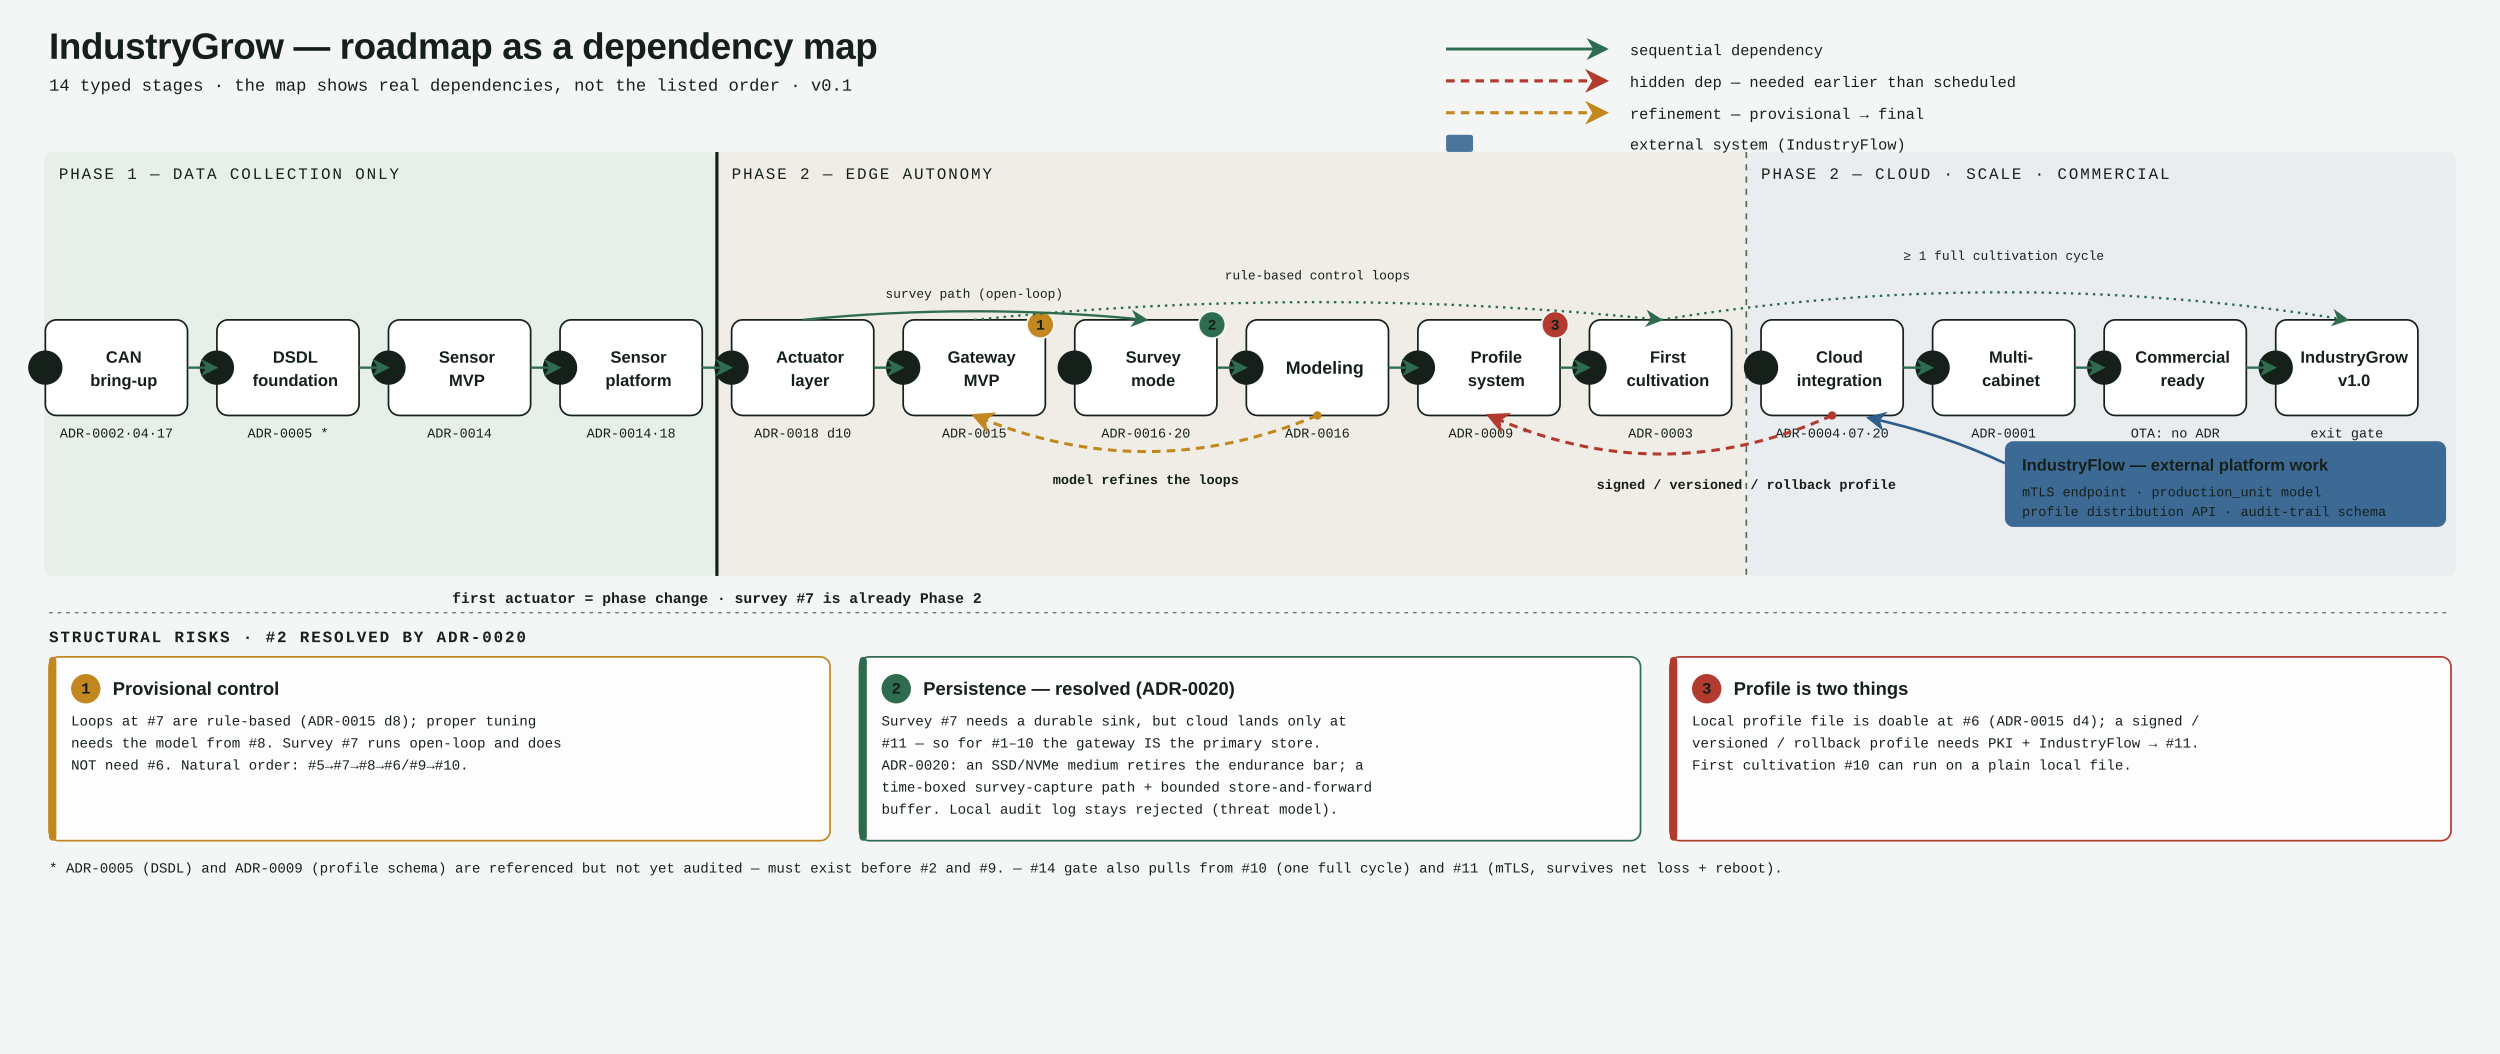
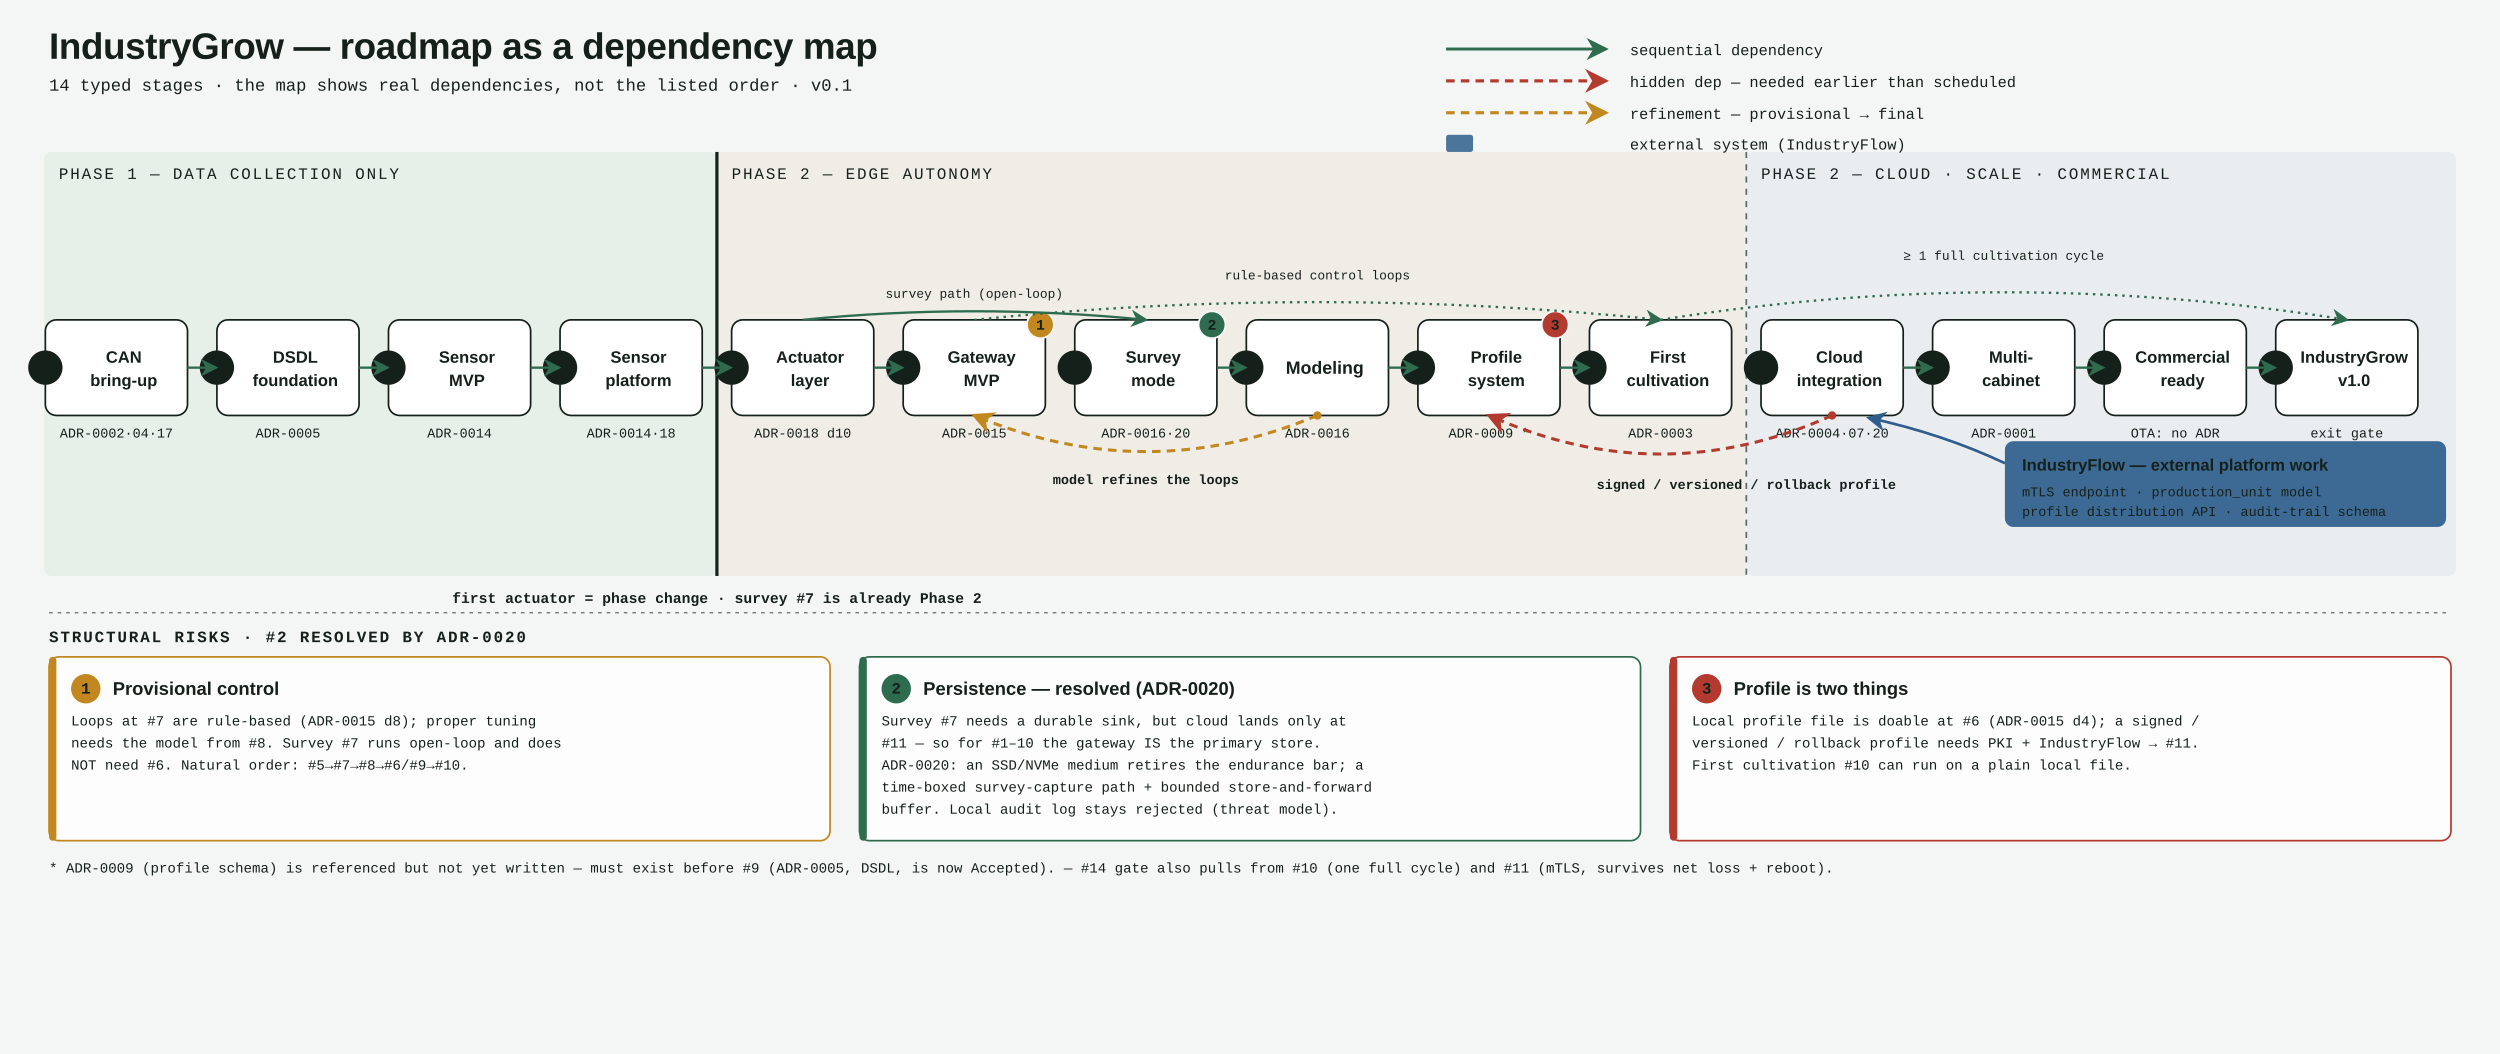
<svg xmlns="http://www.w3.org/2000/svg" viewBox="0 0 2040 860" font-family="Helvetica Neue, Arial, sans-serif">
  <defs>
    <marker id="ah-g" viewBox="0 0 10 10" refX="8.5" refY="5" markerWidth="7.5" markerHeight="7.5" orient="auto-start-reverse">
      <path d="M0,0 L10,5 L0,10 L3,5 Z" fill="#2E6B4F" />
    </marker>
    <marker id="ah-r" viewBox="0 0 10 10" refX="8.5" refY="5" markerWidth="7.5" markerHeight="7.5" orient="auto-start-reverse">
      <path d="M0,0 L10,5 L0,10 L3,5 Z" fill="#B23A2E" />
    </marker>
    <marker id="ah-a" viewBox="0 0 10 10" refX="8.5" refY="5" markerWidth="7.5" markerHeight="7.5" orient="auto-start-reverse">
      <path d="M0,0 L10,5 L0,10 L3,5 Z" fill="#C2871F" />
    </marker>
    <marker id="ah-b" viewBox="0 0 10 10" refX="8.5" refY="5" markerWidth="7.5" markerHeight="7.5" orient="auto-start-reverse">
      <path d="M0,0 L10,5 L0,10 L3,5 Z" fill="#2F5E8C" />
    </marker>
    <marker id="ah-k" viewBox="0 0 10 10" refX="8.5" refY="5" markerWidth="7.5" markerHeight="7.5" orient="auto-start-reverse">
      <path d="M0,0 L10,5 L0,10 L3,5 Z" fill="#5B6B63" />
    </marker>
  </defs>
  <style>.disp{font-weight:700}.mono{font-family:ui-monospace,SFMono-Regular,Menlo,Consolas,"Liberation Mono",monospace}text{fill:#16201B}</style>
  <rect x="0" y="0" width="2040" height="860" fill="#F4F6F5" />
  <rect x="36" y="124" width="549" height="346" fill="#E6EFE8" rx="6" />
  <rect x="585" y="124" width="840" height="346" fill="#EFEDE6" />
  <rect x="1425" y="124" width="579" height="346" fill="#EAEDF0" rx="6" />
  <text class="mono" x="48" y="146" font-size="13" letter-spacing="1.5" fill="#5B6B63">PHASE 1 — DATA COLLECTION ONLY</text>
  <text class="mono" x="597" y="146" font-size="13" letter-spacing="1.5" fill="#5B6B63">PHASE 2 — EDGE AUTONOMY</text>
  <text class="mono" x="1437" y="146" font-size="13" letter-spacing="1.5" fill="#5B6B63">PHASE 2 — CLOUD · SCALE · COMMERCIAL</text>
  <line x1="585" y1="124" x2="585" y2="470" stroke="#16201B" stroke-width="2.6" />
  <text class="mono disp" x="585" y="492" font-size="12" text-anchor="middle" fill="#16201B">first actuator = phase change · survey #7 is already Phase 2</text>
  <line x1="1425" y1="124" x2="1425" y2="470" stroke="#5B6B63" stroke-width="1.4" stroke-dasharray="5 5" />
  <text class="disp" x="40" y="48" font-size="30" letter-spacing="-0.3">IndustryGrow — roadmap as a dependency map</text>
  <text class="mono" x="40" y="74" font-size="14" fill="#5B6B63">14 typed stages · the map shows real dependencies, not the listed order · v0.1</text>
  <line x1="1180" y1="40" x2="1310" y2="40" stroke="#2E6B4F" stroke-width="2.4" marker-end="url(#ah-g)" />
  <text class="mono" x="1330" y="45" font-size="12.5">sequential dependency</text>
  <line x1="1180" y1="66" x2="1310" y2="66" stroke="#B23A2E" stroke-width="2.6" stroke-dasharray="7 5" marker-end="url(#ah-r)" />
  <text class="mono" x="1330" y="71" font-size="12.5">hidden dep — needed earlier than scheduled</text>
  <line x1="1180" y1="92" x2="1310" y2="92" stroke="#C2871F" stroke-width="2.6" stroke-dasharray="7 5" marker-end="url(#ah-a)" />
  <text class="mono" x="1330" y="97" font-size="12.5">refinement — provisional → final</text>
  <rect x="1180" y="110" width="22" height="14" fill="#2F5E8C" opacity="0.85" rx="2" />
  <text class="mono" x="1330" y="122" font-size="12.5">external system (IndustryFlow)</text>
  <rect x="37" y="261" width="116" height="78" rx="9" fill="#FFFFFF" stroke="#16201B" stroke-width="1.4" />
  <circle cx="37" cy="300" r="14" fill="#16201B" />
  <text class="mono disp" x="37" y="304" font-size="13" text-anchor="middle" fill="#F4F6F5">1</text>
  <text class="disp" x="101" y="296" font-size="13.5" text-anchor="middle">CAN</text>
  <text class="disp" x="101" y="315" font-size="13.5" text-anchor="middle">bring-up</text>
  <text class="mono" x="95" y="357" font-size="11" text-anchor="middle" fill="#5B6B63">ADR-0002·04·17</text>
  <rect x="177" y="261" width="116" height="78" rx="9" fill="#FFFFFF" stroke="#16201B" stroke-width="1.4" />
  <circle cx="177" cy="300" r="14" fill="#16201B" />
  <text class="mono disp" x="177" y="304" font-size="13" text-anchor="middle" fill="#F4F6F5">2</text>
  <text class="disp" x="241" y="296" font-size="13.5" text-anchor="middle">DSDL</text>
  <text class="disp" x="241" y="315" font-size="13.5" text-anchor="middle">foundation</text>
-   <text class="mono" x="235" y="357" font-size="11" text-anchor="middle" fill="#5B6B63">ADR-0005 *</text>
+   <text class="mono" x="235" y="357" font-size="11" text-anchor="middle" fill="#5B6B63">ADR-0005</text>
  <rect x="317" y="261" width="116" height="78" rx="9" fill="#FFFFFF" stroke="#16201B" stroke-width="1.4" />
  <circle cx="317" cy="300" r="14" fill="#16201B" />
  <text class="mono disp" x="317" y="304" font-size="13" text-anchor="middle" fill="#F4F6F5">3</text>
  <text class="disp" x="381" y="296" font-size="13.5" text-anchor="middle">Sensor</text>
  <text class="disp" x="381" y="315" font-size="13.5" text-anchor="middle">MVP</text>
  <text class="mono" x="375" y="357" font-size="11" text-anchor="middle" fill="#5B6B63">ADR-0014</text>
  <rect x="457" y="261" width="116" height="78" rx="9" fill="#FFFFFF" stroke="#16201B" stroke-width="1.4" />
  <circle cx="457" cy="300" r="14" fill="#16201B" />
  <text class="mono disp" x="457" y="304" font-size="13" text-anchor="middle" fill="#F4F6F5">4</text>
  <text class="disp" x="521" y="296" font-size="13.5" text-anchor="middle">Sensor</text>
  <text class="disp" x="521" y="315" font-size="13.5" text-anchor="middle">platform</text>
  <text class="mono" x="515" y="357" font-size="11" text-anchor="middle" fill="#5B6B63">ADR-0014·18</text>
  <rect x="597" y="261" width="116" height="78" rx="9" fill="#FFFFFF" stroke="#16201B" stroke-width="1.4" />
  <circle cx="597" cy="300" r="14" fill="#16201B" />
  <text class="mono disp" x="597" y="304" font-size="13" text-anchor="middle" fill="#F4F6F5">5</text>
  <text class="disp" x="661" y="296" font-size="13.5" text-anchor="middle">Actuator</text>
  <text class="disp" x="661" y="315" font-size="13.5" text-anchor="middle">layer</text>
  <text class="mono" x="655" y="357" font-size="11" text-anchor="middle" fill="#5B6B63">ADR-0018 d10</text>
  <rect x="737" y="261" width="116" height="78" rx="9" fill="#FFFFFF" stroke="#16201B" stroke-width="1.4" />
  <circle cx="737" cy="300" r="14" fill="#16201B" />
  <text class="mono disp" x="737" y="304" font-size="13" text-anchor="middle" fill="#F4F6F5">6</text>
  <text class="disp" x="801" y="296" font-size="13.5" text-anchor="middle">Gateway</text>
  <text class="disp" x="801" y="315" font-size="13.5" text-anchor="middle">MVP</text>
  <text class="mono" x="795" y="357" font-size="11" text-anchor="middle" fill="#5B6B63">ADR-0015</text>
  <circle cx="849" cy="265" r="11" fill="#C2871F" stroke="#F4F6F5" stroke-width="1.5" />
  <text class="mono disp" x="849" y="269" font-size="12" text-anchor="middle" fill="#fff">1</text>
  <rect x="877" y="261" width="116" height="78" rx="9" fill="#FFFFFF" stroke="#16201B" stroke-width="1.4" />
  <circle cx="877" cy="300" r="14" fill="#16201B" />
  <text class="mono disp" x="877" y="304" font-size="13" text-anchor="middle" fill="#F4F6F5">7</text>
  <text class="disp" x="941" y="296" font-size="13.5" text-anchor="middle">Survey</text>
  <text class="disp" x="941" y="315" font-size="13.5" text-anchor="middle">mode</text>
  <text class="mono" x="935" y="357" font-size="11" text-anchor="middle" fill="#5B6B63">ADR-0016·20</text>
  <circle cx="989" cy="265" r="11" fill="#2E6B4F" stroke="#F4F6F5" stroke-width="1.5" />
  <text class="mono disp" x="989" y="269" font-size="12" text-anchor="middle" fill="#fff">2</text>
  <rect x="1017" y="261" width="116" height="78" rx="9" fill="#FFFFFF" stroke="#16201B" stroke-width="1.4" />
  <circle cx="1017" cy="300" r="14" fill="#16201B" />
  <text class="mono disp" x="1017" y="304" font-size="13" text-anchor="middle" fill="#F4F6F5">8</text>
  <text class="disp" x="1081" y="305" font-size="14.5" text-anchor="middle">Modeling</text>
  <text class="mono" x="1075" y="357" font-size="11" text-anchor="middle" fill="#5B6B63">ADR-0016</text>
  <rect x="1157" y="261" width="116" height="78" rx="9" fill="#FFFFFF" stroke="#16201B" stroke-width="1.4" />
  <circle cx="1157" cy="300" r="14" fill="#16201B" />
  <text class="mono disp" x="1157" y="304" font-size="13" text-anchor="middle" fill="#F4F6F5">9</text>
  <text class="disp" x="1221" y="296" font-size="13.5" text-anchor="middle">Profile</text>
  <text class="disp" x="1221" y="315" font-size="13.5" text-anchor="middle">system</text>
  <text class="mono" x="1215" y="357" font-size="11" text-anchor="middle" fill="#5B6B63">ADR-0009 *</text>
  <circle cx="1269" cy="265" r="11" fill="#B23A2E" stroke="#F4F6F5" stroke-width="1.5" />
  <text class="mono disp" x="1269" y="269" font-size="12" text-anchor="middle" fill="#fff">3</text>
  <rect x="1297" y="261" width="116" height="78" rx="9" fill="#FFFFFF" stroke="#16201B" stroke-width="1.4" />
  <circle cx="1297" cy="300" r="14" fill="#16201B" />
  <text class="mono disp" x="1297" y="304" font-size="13" text-anchor="middle" fill="#F4F6F5">10</text>
  <text class="disp" x="1361" y="296" font-size="13.5" text-anchor="middle">First</text>
  <text class="disp" x="1361" y="315" font-size="13.5" text-anchor="middle">cultivation</text>
  <text class="mono" x="1355" y="357" font-size="11" text-anchor="middle" fill="#5B6B63">ADR-0003</text>
  <rect x="1437" y="261" width="116" height="78" rx="9" fill="#FFFFFF" stroke="#16201B" stroke-width="1.4" />
  <circle cx="1437" cy="300" r="14" fill="#16201B" />
  <text class="mono disp" x="1437" y="304" font-size="13" text-anchor="middle" fill="#F4F6F5">11</text>
  <text class="disp" x="1501" y="296" font-size="13.5" text-anchor="middle">Cloud</text>
  <text class="disp" x="1501" y="315" font-size="13.5" text-anchor="middle">integration</text>
  <text class="mono" x="1495" y="357" font-size="11" text-anchor="middle" fill="#5B6B63">ADR-0004·07·20</text>
  <rect x="1577" y="261" width="116" height="78" rx="9" fill="#FFFFFF" stroke="#16201B" stroke-width="1.4" />
  <circle cx="1577" cy="300" r="14" fill="#16201B" />
  <text class="mono disp" x="1577" y="304" font-size="13" text-anchor="middle" fill="#F4F6F5">12</text>
  <text class="disp" x="1641" y="296" font-size="13.5" text-anchor="middle">Multi-</text>
  <text class="disp" x="1641" y="315" font-size="13.5" text-anchor="middle">cabinet</text>
  <text class="mono" x="1635" y="357" font-size="11" text-anchor="middle" fill="#5B6B63">ADR-0001</text>
  <rect x="1717" y="261" width="116" height="78" rx="9" fill="#FFFFFF" stroke="#16201B" stroke-width="1.4" />
  <circle cx="1717" cy="300" r="14" fill="#16201B" />
  <text class="mono disp" x="1717" y="304" font-size="13" text-anchor="middle" fill="#F4F6F5">13</text>
  <text class="disp" x="1781" y="296" font-size="13.5" text-anchor="middle">Commercial</text>
  <text class="disp" x="1781" y="315" font-size="13.5" text-anchor="middle">ready</text>
  <text class="mono" x="1775" y="357" font-size="11" text-anchor="middle" fill="#5B6B63">OTA: no ADR</text>
  <rect x="1857" y="261" width="116" height="78" rx="9" fill="#FFFFFF" stroke="#16201B" stroke-width="1.4" />
  <circle cx="1857" cy="300" r="14" fill="#16201B" />
  <text class="mono disp" x="1857" y="304" font-size="13" text-anchor="middle" fill="#F4F6F5">14</text>
  <text class="disp" x="1921" y="296" font-size="13.5" text-anchor="middle">IndustryGrow</text>
  <text class="disp" x="1921" y="315" font-size="13.5" text-anchor="middle">v1.0</text>
  <text class="mono" x="1915" y="357" font-size="11" text-anchor="middle" fill="#5B6B63">exit gate</text>
  <line x1="153" y1="300" x2="176" y2="300" stroke="#2E6B4F" stroke-width="1.9" marker-end="url(#ah-g)" />
  <line x1="293" y1="300" x2="316" y2="300" stroke="#2E6B4F" stroke-width="1.9" marker-end="url(#ah-g)" />
  <line x1="433" y1="300" x2="456" y2="300" stroke="#2E6B4F" stroke-width="1.9" marker-end="url(#ah-g)" />
  <line x1="573" y1="300" x2="596" y2="300" stroke="#2E6B4F" stroke-width="1.9" marker-end="url(#ah-g)" />
  <line x1="713" y1="300" x2="736" y2="300" stroke="#2E6B4F" stroke-width="1.9" marker-end="url(#ah-g)" />
  <line x1="993" y1="300" x2="1016" y2="300" stroke="#2E6B4F" stroke-width="1.9" marker-end="url(#ah-g)" />
  <line x1="1133" y1="300" x2="1156" y2="300" stroke="#2E6B4F" stroke-width="1.9" marker-end="url(#ah-g)" />
  <line x1="1273" y1="300" x2="1296" y2="300" stroke="#2E6B4F" stroke-width="1.9" marker-end="url(#ah-g)" />
  <line x1="1553" y1="300" x2="1576" y2="300" stroke="#2E6B4F" stroke-width="1.9" marker-end="url(#ah-g)" />
  <line x1="1693" y1="300" x2="1716" y2="300" stroke="#2E6B4F" stroke-width="1.9" marker-end="url(#ah-g)" />
  <line x1="1833" y1="300" x2="1856" y2="300" stroke="#2E6B4F" stroke-width="1.9" marker-end="url(#ah-g)" />
  <path d="M 655 261 Q 795.0 247 935 261" fill="none" stroke="#2E6B4F" stroke-width="1.9" marker-end="url(#ah-g)" />
  <text class="mono" x="795.0" y="243" font-size="10.5" text-anchor="middle" fill="#2E6B4F">survey path (open-loop)</text>
  <path d="M 795 261 Q 1075.0 232 1355 261" fill="none" stroke="#2E6B4F" stroke-width="1.9" stroke-dasharray="2 4" marker-end="url(#ah-g)" />
  <text class="mono" x="1075.0" y="228" font-size="10.5" text-anchor="middle" fill="#2E6B4F">rule-based control loops</text>
  <path d="M 1355 261 Q 1635.0 216 1915 261" fill="none" stroke="#2E6B4F" stroke-width="1.9" stroke-dasharray="2 4" marker-end="url(#ah-g)" />
  <text class="mono" x="1635.0" y="212" font-size="10.5" text-anchor="middle" fill="#2E6B4F">≥ 1 full cultivation cycle</text>
  <circle cx="1495" cy="339" r="3.4" fill="#B23A2E" />
  <path d="M 1495 339 Q 1355.0 402 1215 339" fill="none" stroke="#B23A2E" stroke-width="2.5" stroke-dasharray="7 5" marker-end="url(#ah-r)" />
  <text class="mono disp" x="1425.0" y="399" font-size="11" text-anchor="middle" fill="#B23A2E">signed / versioned / rollback profile</text>
  <circle cx="1075" cy="339" r="3.4" fill="#C2871F" />
  <path d="M 1075 339 Q 935.0 398 795 339" fill="none" stroke="#C2871F" stroke-width="2.5" stroke-dasharray="7 5" marker-end="url(#ah-a)" />
  <text class="mono disp" x="935.0" y="395" font-size="11" text-anchor="middle" fill="#C2871F">model refines the loops</text>
  <rect x="1636" y="360" width="360" height="70" rx="7" fill="#2F5E8C" opacity="0.92" />
  <text class="disp" x="1650" y="384" font-size="13.5" fill="#fff">IndustryFlow — external platform work</text>
  <text class="mono" x="1650" y="405" font-size="11" fill="#EAF0F6">mTLS endpoint · production_unit model</text>
  <text class="mono" x="1650" y="421" font-size="11" fill="#EAF0F6">profile distribution API · audit-trail schema</text>
  <path d="M 1636 378 Q 1585 354 1525 341" fill="none" stroke="#2F5E8C" stroke-width="2.2" marker-end="url(#ah-b)" />
  <line x1="40" y1="500" x2="2000" y2="500" stroke="#5B6B63" stroke-width="1" stroke-dasharray="3 4" />
  <text class="mono disp" x="40" y="524" font-size="13" letter-spacing="1.5" fill="#16201B">STRUCTURAL RISKS  ·  #2 RESOLVED BY ADR-0020</text>
  <rect x="40.0" y="536" width="637.333" height="150" rx="8" fill="#FCFDFC" stroke="#C2871F" stroke-width="1.4" />
  <rect x="40.0" y="536" width="6" height="150" rx="3" fill="#C2871F" />
  <circle cx="70.0" cy="562" r="12" fill="#C2871F" />
  <text class="mono disp" x="70.0" y="566" font-size="13" text-anchor="middle" fill="#fff">1</text>
  <text class="disp" x="92.0" y="567" font-size="15">Provisional control</text>
  <text class="mono" x="58.0" y="592" font-size="11.5" fill="#16201B">Loops at #7 are rule-based (ADR-0015 d8); proper tuning</text>
  <text class="mono" x="58.0" y="610" font-size="11.5" fill="#16201B">needs the model from #8. Survey #7 runs open-loop and does</text>
  <text class="mono" x="58.0" y="628" font-size="11.5" fill="#16201B">NOT need #6.  Natural order: #5→#7→#8→#6/#9→#10.</text>
  <rect x="701.333" y="536" width="637.333" height="150" rx="8" fill="#FCFDFC" stroke="#2E6B4F" stroke-width="1.4" />
  <rect x="701.333" y="536" width="6" height="150" rx="3" fill="#2E6B4F" />
  <circle cx="731.333" cy="562" r="12" fill="#2E6B4F" />
  <text class="mono disp" x="731.333" y="566" font-size="13" text-anchor="middle" fill="#fff">2</text>
  <text class="disp" x="753.333" y="567" font-size="15">Persistence — resolved (ADR-0020)</text>
  <text class="mono" x="719.333" y="592" font-size="11.5" fill="#16201B">Survey #7 needs a durable sink, but cloud lands only at</text>
  <text class="mono" x="719.333" y="610" font-size="11.5" fill="#16201B">#11 — so for #1–10 the gateway IS the primary store.</text>
  <text class="mono" x="719.333" y="628" font-size="11.5" fill="#16201B">ADR-0020: an SSD/NVMe medium retires the endurance bar; a</text>
  <text class="mono" x="719.333" y="646" font-size="11.5" fill="#16201B">time-boxed survey-capture path + bounded store-and-forward</text>
  <text class="mono" x="719.333" y="664" font-size="11.5" fill="#16201B">buffer. Local audit log stays rejected (threat model).</text>
  <rect x="1362.667" y="536" width="637.333" height="150" rx="8" fill="#FCFDFC" stroke="#B23A2E" stroke-width="1.4" />
  <rect x="1362.667" y="536" width="6" height="150" rx="3" fill="#B23A2E" />
  <circle cx="1392.667" cy="562" r="12" fill="#B23A2E" />
  <text class="mono disp" x="1392.667" y="566" font-size="13" text-anchor="middle" fill="#fff">3</text>
  <text class="disp" x="1414.667" y="567" font-size="15">Profile is two things</text>
  <text class="mono" x="1380.667" y="592" font-size="11.5" fill="#16201B">Local profile file is doable at #6 (ADR-0015 d4); a signed /</text>
  <text class="mono" x="1380.667" y="610" font-size="11.5" fill="#16201B">versioned / rollback profile needs PKI + IndustryFlow → #11.</text>
  <text class="mono" x="1380.667" y="628" font-size="11.5" fill="#16201B">First cultivation #10 can run on a plain local file.</text>
-   <text class="mono" x="40" y="712" font-size="11.5" fill="#5B6B63">* ADR-0005 (DSDL) and ADR-0009 (profile schema) are referenced but not yet audited — must exist before #2 and #9.  —  #14 gate also pulls from #10 (one full cycle) and #11 (mTLS, survives net loss + reboot).</text>
+   <text class="mono" x="40" y="712" font-size="11.5" fill="#5B6B63">* ADR-0009 (profile schema) is referenced but not yet written — must exist before #9 (ADR-0005, DSDL, is now Accepted).  —  #14 gate also pulls from #10 (one full cycle) and #11 (mTLS, survives net loss + reboot).</text>
</svg>
